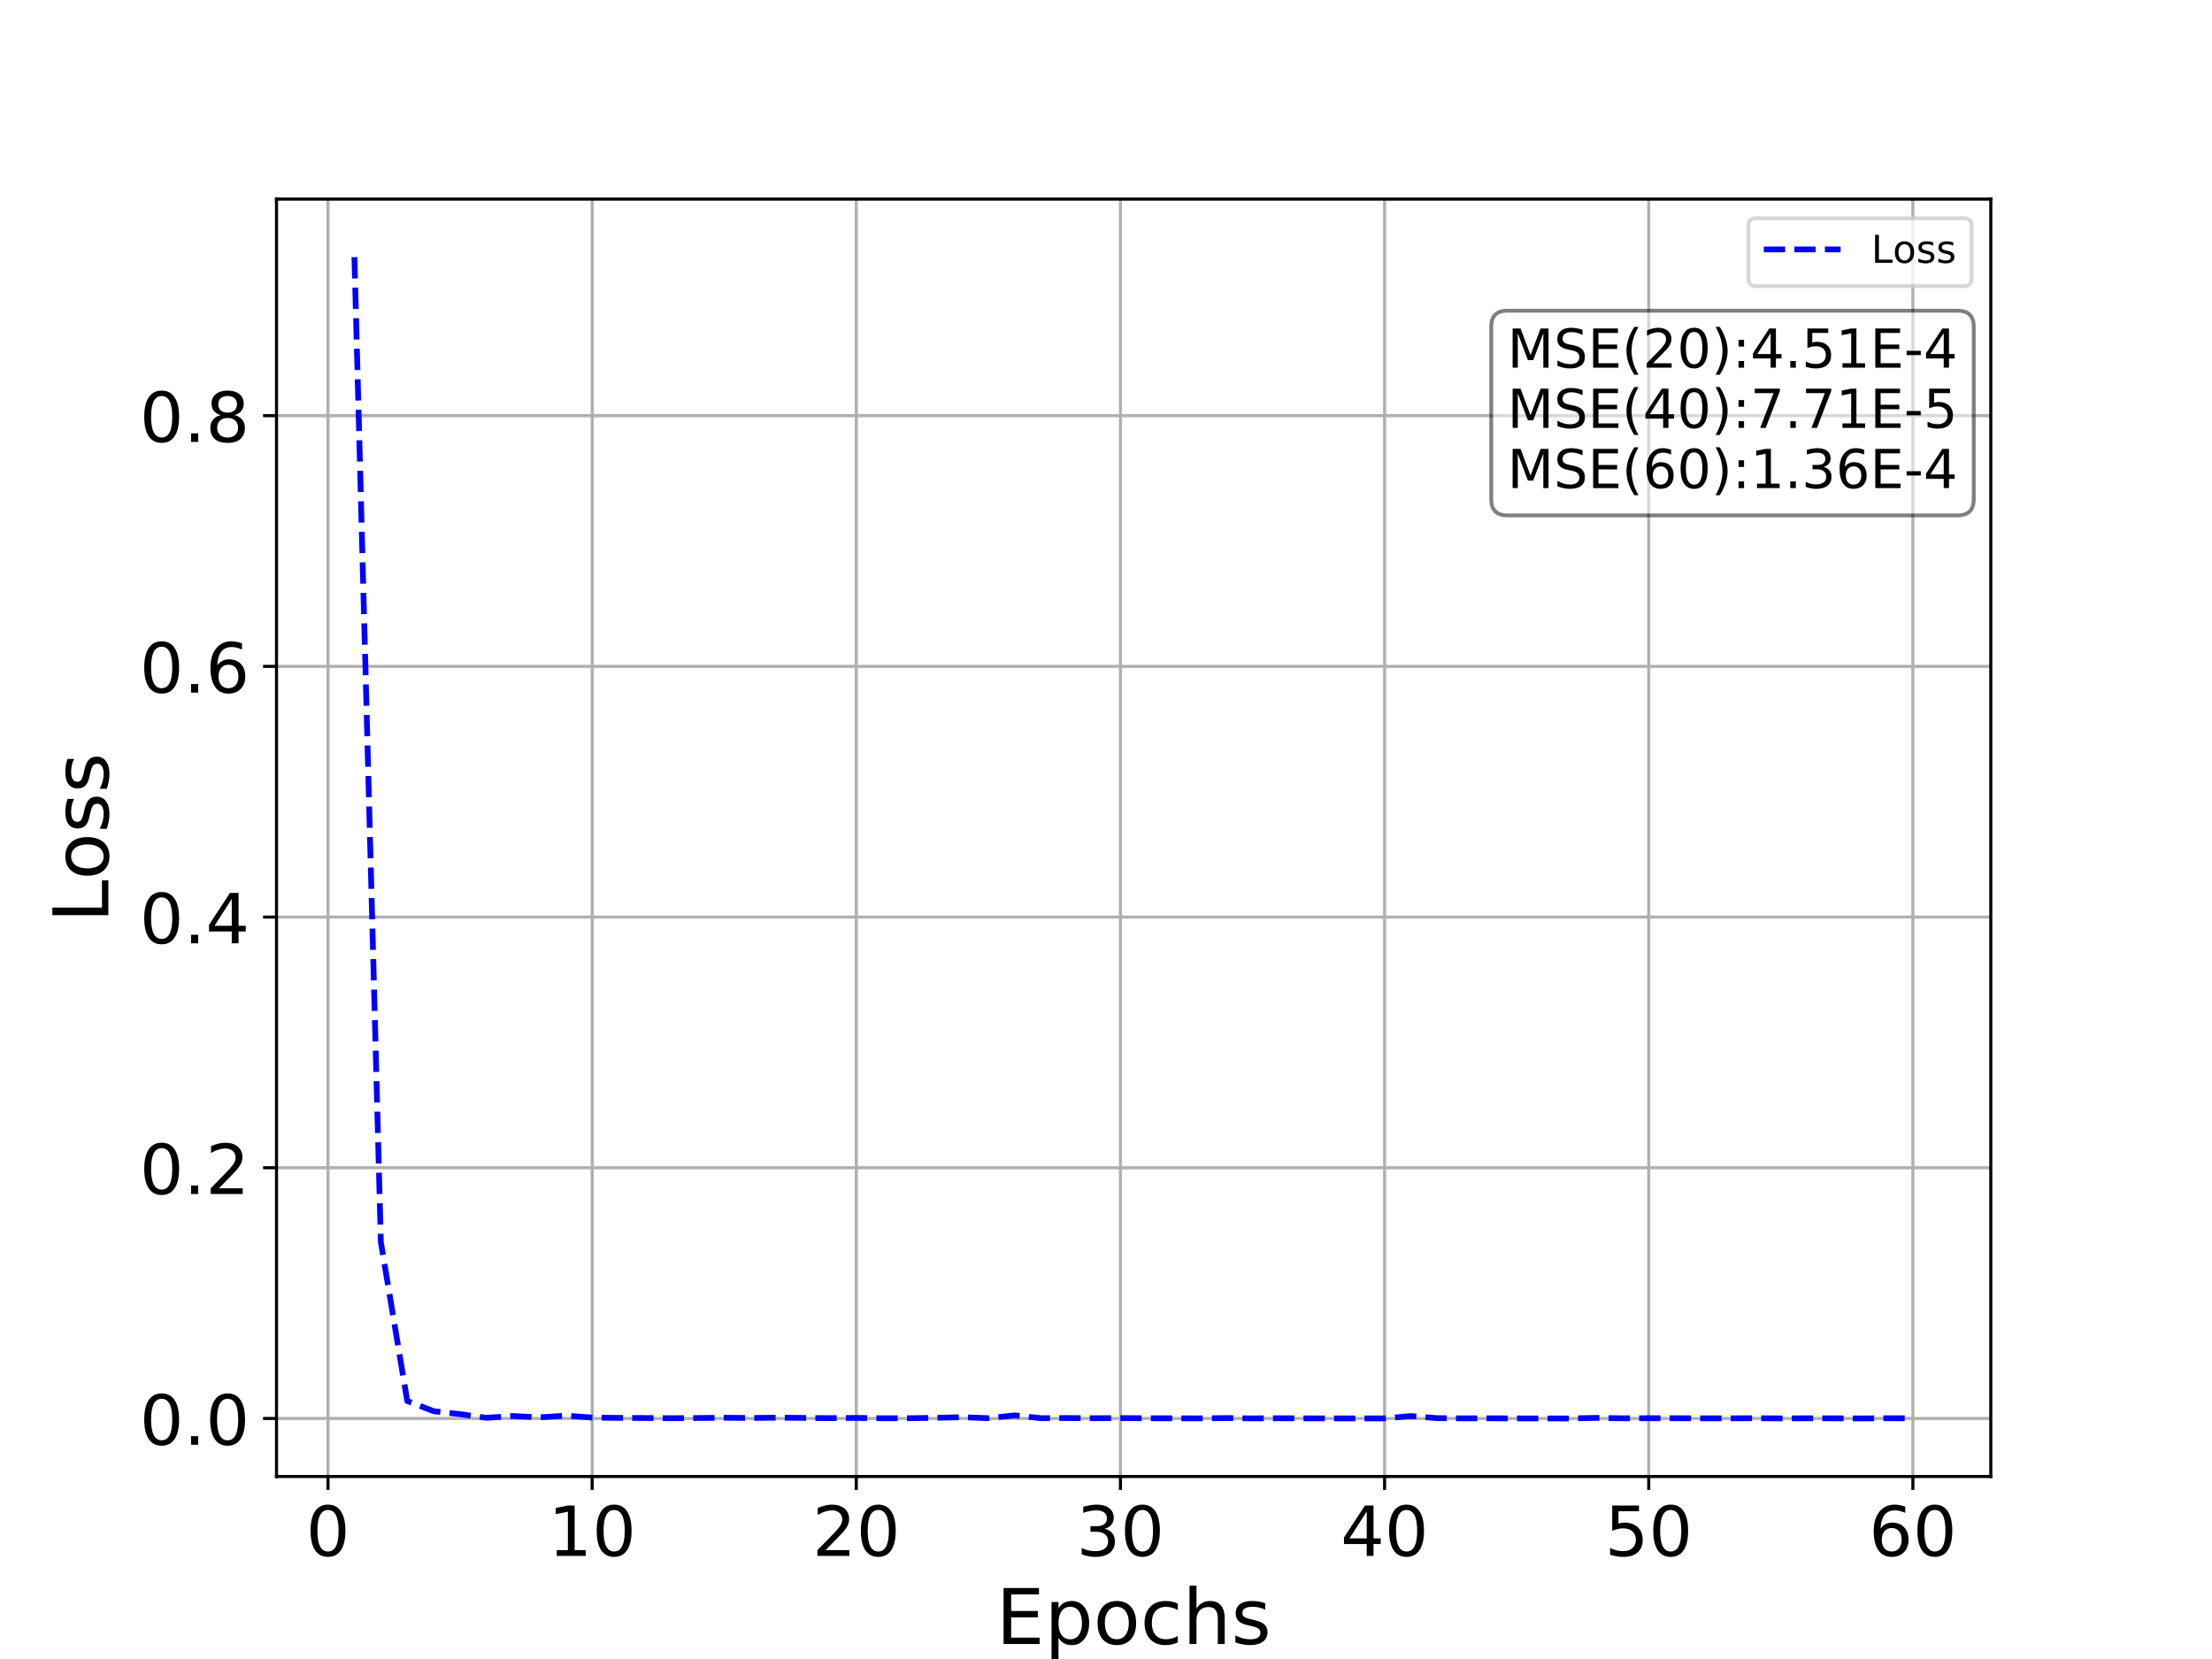
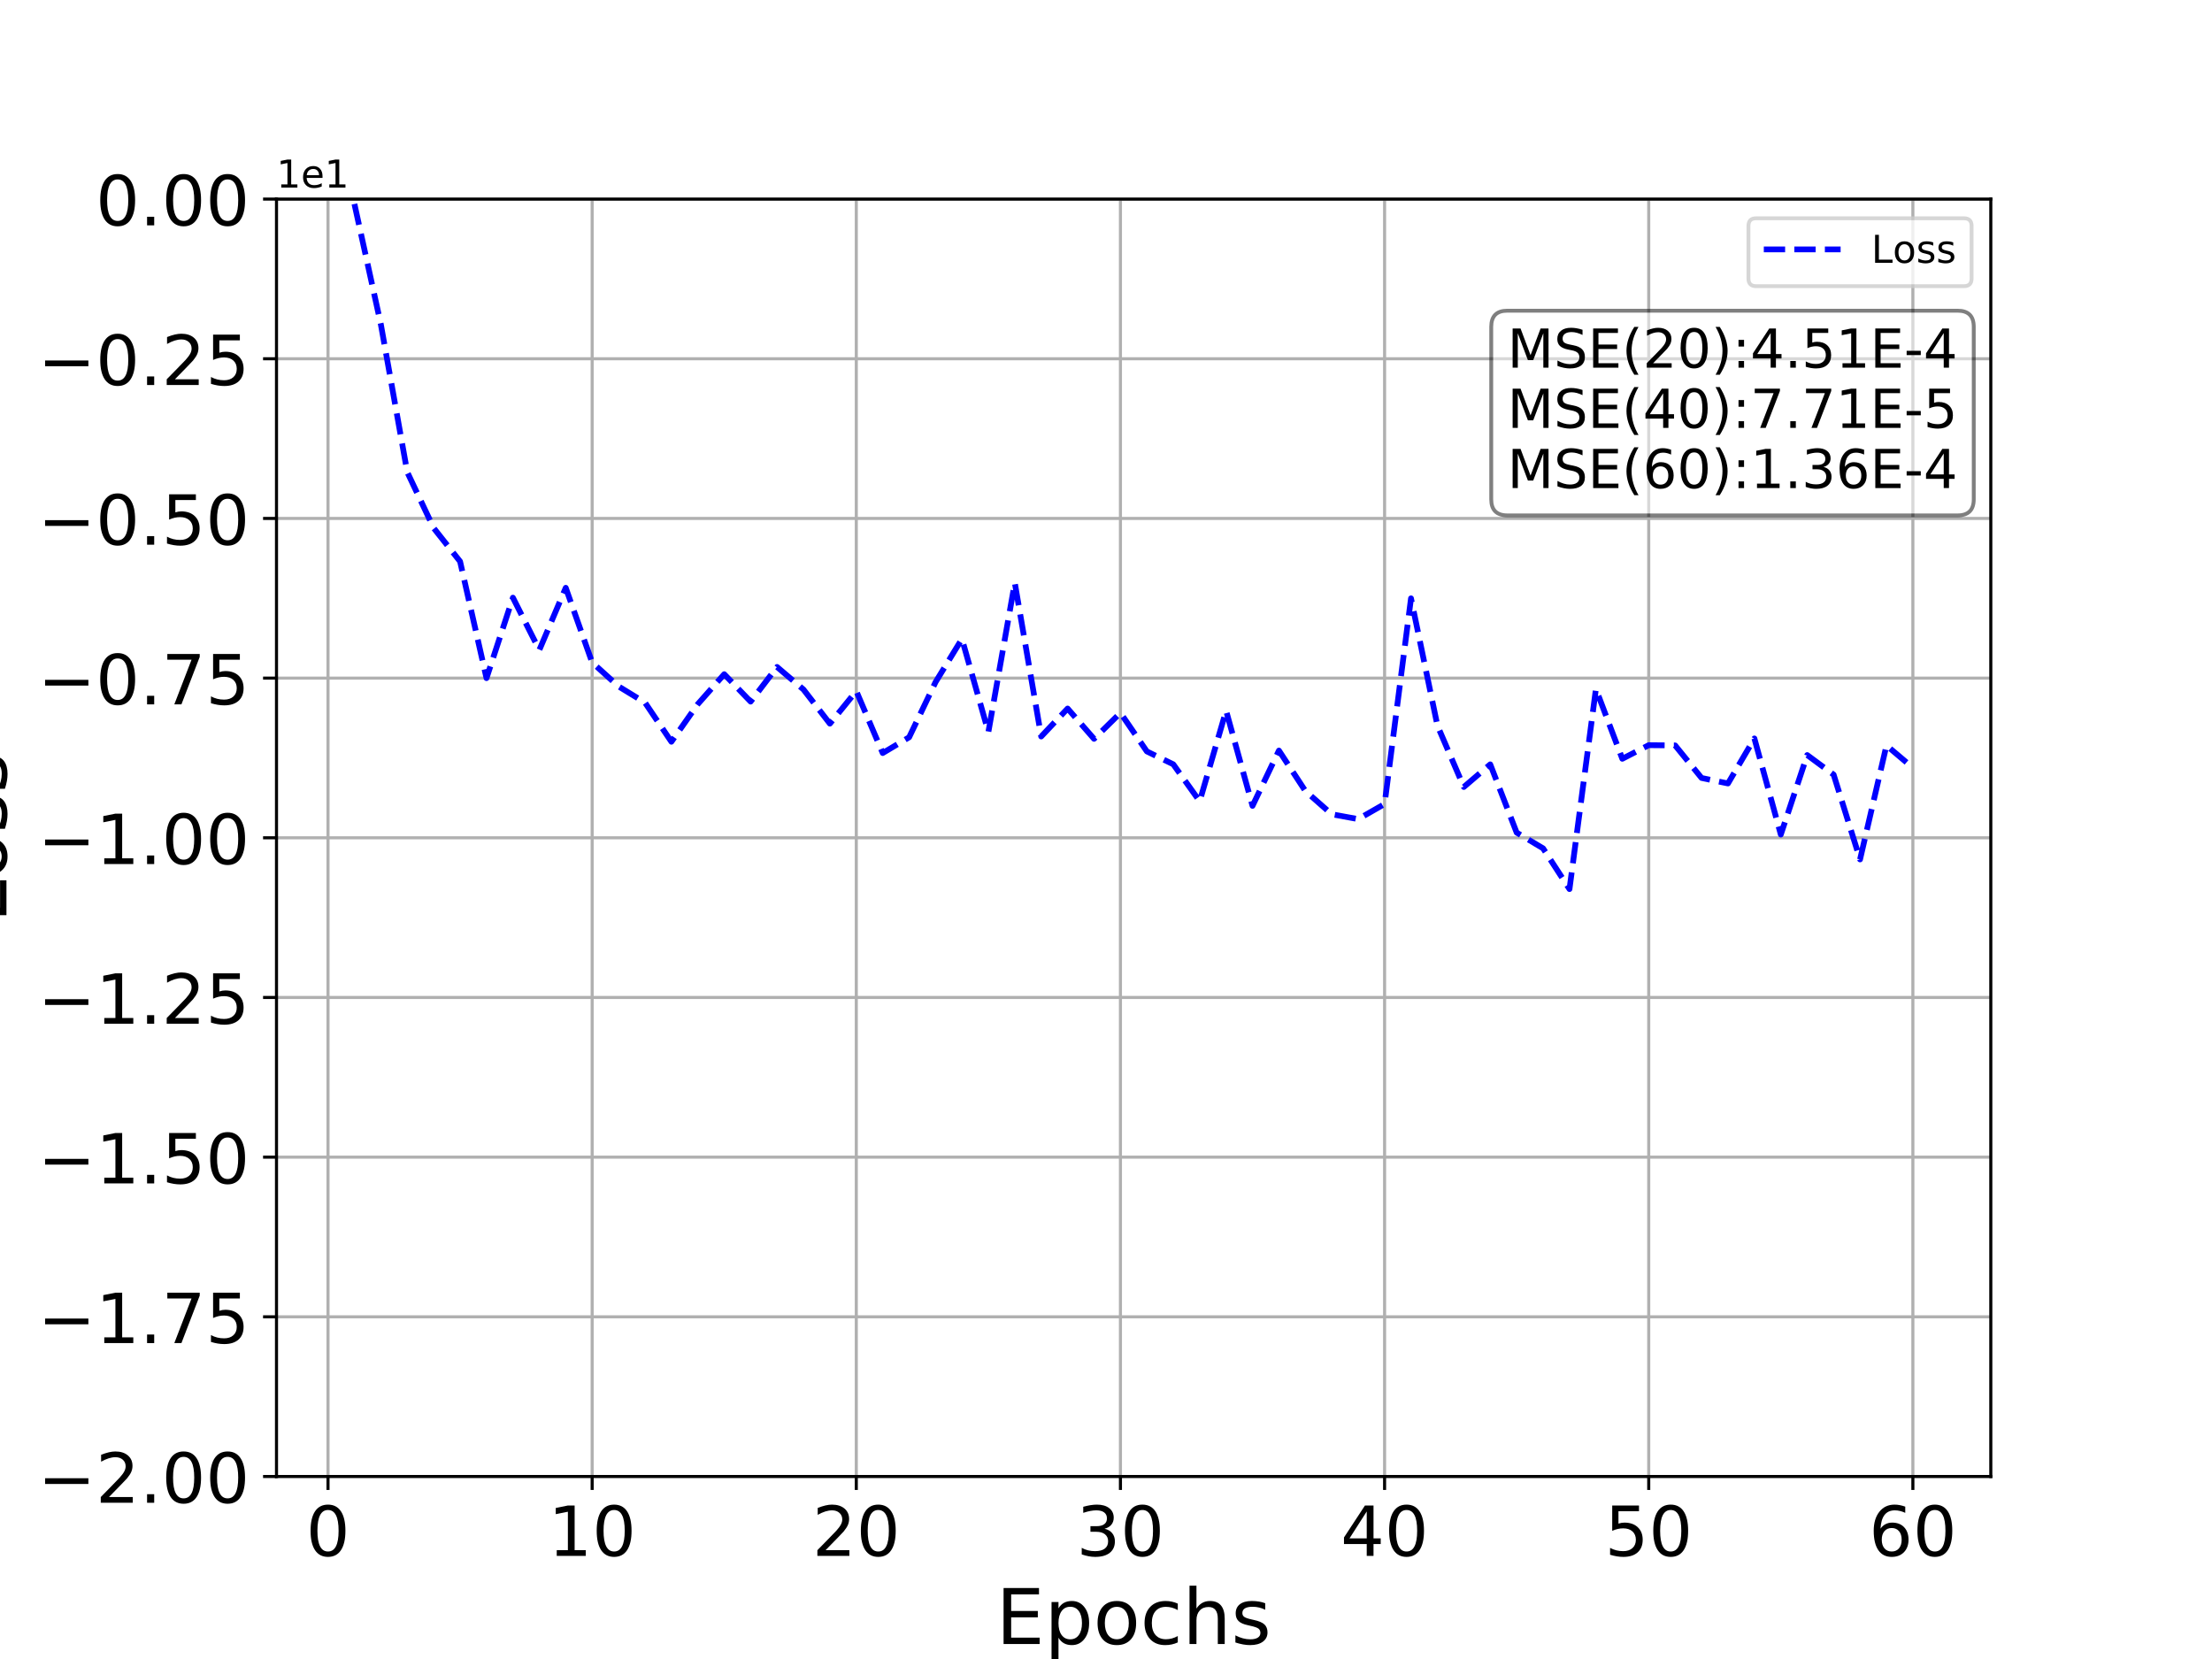
<svg xmlns="http://www.w3.org/2000/svg" xmlns:xlink="http://www.w3.org/1999/xlink" height="432pt" version="1.1" viewBox="0 0 576 432" width="576pt">
  <defs>
    <style type="text/css">
*{stroke-linecap:butt;stroke-linejoin:round;}
  </style>
  </defs>
  <g id="figure_1">
    <g id="patch_1">
      <path d="M 0 432  L 576 432  L 576 0  L 0 0  z " style="fill:#ffffff;" />
    </g>
    <g id="axes_1">
      <g id="patch_2">
        <path d="M 72 384.48  L 518.4 384.48  L 518.4 51.84  L 72 51.84  z " style="fill:#ffffff;" />
      </g>
      <g id="matplotlib.axis_1">
        <g id="xtick_1">
          <g id="line2d_1">
-             <path clip-path="url(#p4f2de2c73d)" d="M 85.413 384.48  L 85.413 51.84  " style="fill:none;stroke:#b0b0b0;stroke-linecap:square;stroke-width:0.8;" />
+             <path clip-path="url(#p5715d5310d)" d="M 85.413 384.48  L 85.413 51.84  " style="fill:none;stroke:#b0b0b0;stroke-linecap:square;stroke-width:0.8;" />
          </g>
          <g id="line2d_2">
            <defs>
-               <path d="M 0 0  L 0 3.5  " id="m8257e74a0f" style="stroke:#000000;stroke-width:0.8;" />
-             </defs>
-             <g>
-               <use style="stroke:#000000;stroke-width:0.8;" x="85.413" xlink:href="#m8257e74a0f" y="384.48" />
+               <path d="M 0 0  L 0 3.5  " id="mb7cf5ca59a" style="stroke:#000000;stroke-width:0.8;" />
+             </defs>
+             <g>
+               <use style="stroke:#000000;stroke-width:0.8;" x="85.413" xlink:href="#mb7cf5ca59a" y="384.48" />
            </g>
          </g>
          <g id="text_1">
            <defs>
              <path d="M 31.781 66.406  Q 24.172 66.406 20.328 58.906  Q 16.5 51.422 16.5 36.375  Q 16.5 21.391 20.328 13.891  Q 24.172 6.391 31.781 6.391  Q 39.453 6.391 43.281 13.891  Q 47.125 21.391 47.125 36.375  Q 47.125 51.422 43.281 58.906  Q 39.453 66.406 31.781 66.406  z M 31.781 74.219  Q 44.047 74.219 50.516 64.516  Q 56.984 54.828 56.984 36.375  Q 56.984 17.969 50.516 8.266  Q 44.047 -1.422 31.781 -1.422  Q 19.531 -1.422 13.062 8.266  Q 6.594 17.969 6.594 36.375  Q 6.594 54.828 13.062 64.516  Q 19.531 74.219 31.781 74.219  z " id="DejaVuSans-30" />
            </defs>
            <g transform="translate(79.68639 405.1572)scale(0.18 -0.18)">
              <use xlink:href="#DejaVuSans-30" />
            </g>
          </g>
        </g>
        <g id="xtick_2">
          <g id="line2d_3">
-             <path clip-path="url(#p4f2de2c73d)" d="M 154.195 384.48  L 154.195 51.84  " style="fill:none;stroke:#b0b0b0;stroke-linecap:square;stroke-width:0.8;" />
+             <path clip-path="url(#p5715d5310d)" d="M 154.195 384.48  L 154.195 51.84  " style="fill:none;stroke:#b0b0b0;stroke-linecap:square;stroke-width:0.8;" />
          </g>
          <g id="line2d_4">
            <g>
-               <use style="stroke:#000000;stroke-width:0.8;" x="154.195" xlink:href="#m8257e74a0f" y="384.48" />
+               <use style="stroke:#000000;stroke-width:0.8;" x="154.195" xlink:href="#mb7cf5ca59a" y="384.48" />
            </g>
          </g>
          <g id="text_2">
            <defs>
              <path d="M 12.406 8.297  L 28.516 8.297  L 28.516 63.922  L 10.984 60.406  L 10.984 69.391  L 28.422 72.906  L 38.281 72.906  L 38.281 8.297  L 54.391 8.297  L 54.391 0  L 12.406 0  z " id="DejaVuSans-31" />
            </defs>
            <g transform="translate(142.7429 405.1572)scale(0.18 -0.18)">
              <use xlink:href="#DejaVuSans-31" />
              <use x="63.623" xlink:href="#DejaVuSans-30" />
            </g>
          </g>
        </g>
        <g id="xtick_3">
          <g id="line2d_5">
-             <path clip-path="url(#p4f2de2c73d)" d="M 222.978 384.48  L 222.978 51.84  " style="fill:none;stroke:#b0b0b0;stroke-linecap:square;stroke-width:0.8;" />
+             <path clip-path="url(#p5715d5310d)" d="M 222.978 384.48  L 222.978 51.84  " style="fill:none;stroke:#b0b0b0;stroke-linecap:square;stroke-width:0.8;" />
          </g>
          <g id="line2d_6">
            <g>
-               <use style="stroke:#000000;stroke-width:0.8;" x="222.978" xlink:href="#m8257e74a0f" y="384.48" />
+               <use style="stroke:#000000;stroke-width:0.8;" x="222.978" xlink:href="#mb7cf5ca59a" y="384.48" />
            </g>
          </g>
          <g id="text_3">
            <defs>
              <path d="M 19.188 8.297  L 53.609 8.297  L 53.609 0  L 7.328 0  L 7.328 8.297  Q 12.938 14.109 22.625 23.891  Q 32.328 33.688 34.812 36.531  Q 39.547 41.844 41.422 45.531  Q 43.312 49.219 43.312 52.781  Q 43.312 58.594 39.234 62.25  Q 35.156 65.922 28.609 65.922  Q 23.969 65.922 18.812 64.312  Q 13.672 62.703 7.812 59.422  L 7.812 69.391  Q 13.766 71.781 18.938 73  Q 24.125 74.219 28.422 74.219  Q 39.75 74.219 46.484 68.547  Q 53.219 62.891 53.219 53.422  Q 53.219 48.922 51.531 44.891  Q 49.859 40.875 45.406 35.406  Q 44.188 33.984 37.641 27.219  Q 31.109 20.453 19.188 8.297  z " id="DejaVuSans-32" />
            </defs>
            <g transform="translate(211.5256 405.1572)scale(0.18 -0.18)">
              <use xlink:href="#DejaVuSans-32" />
              <use x="63.623" xlink:href="#DejaVuSans-30" />
            </g>
          </g>
        </g>
        <g id="xtick_4">
          <g id="line2d_7">
-             <path clip-path="url(#p4f2de2c73d)" d="M 291.761 384.48  L 291.761 51.84  " style="fill:none;stroke:#b0b0b0;stroke-linecap:square;stroke-width:0.8;" />
+             <path clip-path="url(#p5715d5310d)" d="M 291.761 384.48  L 291.761 51.84  " style="fill:none;stroke:#b0b0b0;stroke-linecap:square;stroke-width:0.8;" />
          </g>
          <g id="line2d_8">
            <g>
-               <use style="stroke:#000000;stroke-width:0.8;" x="291.761" xlink:href="#m8257e74a0f" y="384.48" />
+               <use style="stroke:#000000;stroke-width:0.8;" x="291.761" xlink:href="#mb7cf5ca59a" y="384.48" />
            </g>
          </g>
          <g id="text_4">
            <defs>
              <path d="M 40.578 39.312  Q 47.656 37.797 51.625 33  Q 55.609 28.219 55.609 21.188  Q 55.609 10.406 48.188 4.484  Q 40.766 -1.422 27.094 -1.422  Q 22.516 -1.422 17.656 -0.516  Q 12.797 0.391 7.625 2.203  L 7.625 11.719  Q 11.719 9.328 16.594 8.109  Q 21.484 6.891 26.812 6.891  Q 36.078 6.891 40.938 10.547  Q 45.797 14.203 45.797 21.188  Q 45.797 27.641 41.281 31.266  Q 36.766 34.906 28.719 34.906  L 20.219 34.906  L 20.219 43.016  L 29.109 43.016  Q 36.375 43.016 40.234 45.922  Q 44.094 48.828 44.094 54.297  Q 44.094 59.906 40.109 62.906  Q 36.141 65.922 28.719 65.922  Q 24.656 65.922 20.016 65.031  Q 15.375 64.156 9.812 62.312  L 9.812 71.094  Q 15.438 72.656 20.344 73.438  Q 25.25 74.219 29.594 74.219  Q 40.828 74.219 47.359 69.109  Q 53.906 64.016 53.906 55.328  Q 53.906 49.266 50.438 45.094  Q 46.969 40.922 40.578 39.312  z " id="DejaVuSans-33" />
            </defs>
            <g transform="translate(280.3084 405.1572)scale(0.18 -0.18)">
              <use xlink:href="#DejaVuSans-33" />
              <use x="63.623" xlink:href="#DejaVuSans-30" />
            </g>
          </g>
        </g>
        <g id="xtick_5">
          <g id="line2d_9">
-             <path clip-path="url(#p4f2de2c73d)" d="M 360.544 384.48  L 360.544 51.84  " style="fill:none;stroke:#b0b0b0;stroke-linecap:square;stroke-width:0.8;" />
+             <path clip-path="url(#p5715d5310d)" d="M 360.544 384.48  L 360.544 51.84  " style="fill:none;stroke:#b0b0b0;stroke-linecap:square;stroke-width:0.8;" />
          </g>
          <g id="line2d_10">
            <g>
-               <use style="stroke:#000000;stroke-width:0.8;" x="360.544" xlink:href="#m8257e74a0f" y="384.48" />
+               <use style="stroke:#000000;stroke-width:0.8;" x="360.544" xlink:href="#mb7cf5ca59a" y="384.48" />
            </g>
          </g>
          <g id="text_5">
            <defs>
              <path d="M 37.797 64.312  L 12.891 25.391  L 37.797 25.391  z M 35.203 72.906  L 47.609 72.906  L 47.609 25.391  L 58.016 25.391  L 58.016 17.188  L 47.609 17.188  L 47.609 0  L 37.797 0  L 37.797 17.188  L 4.891 17.188  L 4.891 26.703  z " id="DejaVuSans-34" />
            </defs>
            <g transform="translate(349.0911 405.1572)scale(0.18 -0.18)">
              <use xlink:href="#DejaVuSans-34" />
              <use x="63.623" xlink:href="#DejaVuSans-30" />
            </g>
          </g>
        </g>
        <g id="xtick_6">
          <g id="line2d_11">
-             <path clip-path="url(#p4f2de2c73d)" d="M 429.326 384.48  L 429.326 51.84  " style="fill:none;stroke:#b0b0b0;stroke-linecap:square;stroke-width:0.8;" />
+             <path clip-path="url(#p5715d5310d)" d="M 429.326 384.48  L 429.326 51.84  " style="fill:none;stroke:#b0b0b0;stroke-linecap:square;stroke-width:0.8;" />
          </g>
          <g id="line2d_12">
            <g>
-               <use style="stroke:#000000;stroke-width:0.8;" x="429.326" xlink:href="#m8257e74a0f" y="384.48" />
+               <use style="stroke:#000000;stroke-width:0.8;" x="429.326" xlink:href="#mb7cf5ca59a" y="384.48" />
            </g>
          </g>
          <g id="text_6">
            <defs>
              <path d="M 10.797 72.906  L 49.516 72.906  L 49.516 64.594  L 19.828 64.594  L 19.828 46.734  Q 21.969 47.469 24.109 47.828  Q 26.266 48.188 28.422 48.188  Q 40.625 48.188 47.75 41.5  Q 54.891 34.812 54.891 23.391  Q 54.891 11.625 47.562 5.094  Q 40.234 -1.422 26.906 -1.422  Q 22.312 -1.422 17.547 -0.641  Q 12.797 0.141 7.719 1.703  L 7.719 11.625  Q 12.109 9.234 16.797 8.062  Q 21.484 6.891 26.703 6.891  Q 35.156 6.891 40.078 11.328  Q 45.016 15.766 45.016 23.391  Q 45.016 31 40.078 35.438  Q 35.156 39.891 26.703 39.891  Q 22.75 39.891 18.812 39.016  Q 14.891 38.141 10.797 36.281  z " id="DejaVuSans-35" />
            </defs>
            <g transform="translate(417.8738 405.1572)scale(0.18 -0.18)">
              <use xlink:href="#DejaVuSans-35" />
              <use x="63.623" xlink:href="#DejaVuSans-30" />
            </g>
          </g>
        </g>
        <g id="xtick_7">
          <g id="line2d_13">
-             <path clip-path="url(#p4f2de2c73d)" d="M 498.109 384.48  L 498.109 51.84  " style="fill:none;stroke:#b0b0b0;stroke-linecap:square;stroke-width:0.8;" />
+             <path clip-path="url(#p5715d5310d)" d="M 498.109 384.48  L 498.109 51.84  " style="fill:none;stroke:#b0b0b0;stroke-linecap:square;stroke-width:0.8;" />
          </g>
          <g id="line2d_14">
            <g>
-               <use style="stroke:#000000;stroke-width:0.8;" x="498.109" xlink:href="#m8257e74a0f" y="384.48" />
+               <use style="stroke:#000000;stroke-width:0.8;" x="498.109" xlink:href="#mb7cf5ca59a" y="384.48" />
            </g>
          </g>
          <g id="text_7">
            <defs>
              <path d="M 33.016 40.375  Q 26.375 40.375 22.484 35.828  Q 18.609 31.297 18.609 23.391  Q 18.609 15.531 22.484 10.953  Q 26.375 6.391 33.016 6.391  Q 39.656 6.391 43.531 10.953  Q 47.406 15.531 47.406 23.391  Q 47.406 31.297 43.531 35.828  Q 39.656 40.375 33.016 40.375  z M 52.594 71.297  L 52.594 62.312  Q 48.875 64.062 45.094 64.984  Q 41.312 65.922 37.594 65.922  Q 27.828 65.922 22.672 59.328  Q 17.531 52.734 16.797 39.406  Q 19.672 43.656 24.016 45.922  Q 28.375 48.188 33.594 48.188  Q 44.578 48.188 50.953 41.516  Q 57.328 34.859 57.328 23.391  Q 57.328 12.156 50.688 5.359  Q 44.047 -1.422 33.016 -1.422  Q 20.359 -1.422 13.672 8.266  Q 6.984 17.969 6.984 36.375  Q 6.984 53.656 15.188 63.938  Q 23.391 74.219 37.203 74.219  Q 40.922 74.219 44.703 73.484  Q 48.484 72.75 52.594 71.297  z " id="DejaVuSans-36" />
            </defs>
            <g transform="translate(486.6566 405.1572)scale(0.18 -0.18)">
              <use xlink:href="#DejaVuSans-36" />
              <use x="63.623" xlink:href="#DejaVuSans-30" />
            </g>
          </g>
        </g>
        <g id="text_8">
          <defs>
            <path d="M 9.812 72.906  L 55.906 72.906  L 55.906 64.594  L 19.672 64.594  L 19.672 43.016  L 54.391 43.016  L 54.391 34.719  L 19.672 34.719  L 19.672 8.297  L 56.781 8.297  L 56.781 0  L 9.812 0  z " id="DejaVuSans-45" />
            <path d="M 18.109 8.203  L 18.109 -20.797  L 9.078 -20.797  L 9.078 54.688  L 18.109 54.688  L 18.109 46.391  Q 20.953 51.266 25.266 53.625  Q 29.594 56 35.594 56  Q 45.562 56 51.781 48.094  Q 58.016 40.188 58.016 27.297  Q 58.016 14.406 51.781 6.484  Q 45.562 -1.422 35.594 -1.422  Q 29.594 -1.422 25.266 0.953  Q 20.953 3.328 18.109 8.203  z M 48.688 27.297  Q 48.688 37.203 44.609 42.844  Q 40.531 48.484 33.406 48.484  Q 26.266 48.484 22.188 42.844  Q 18.109 37.203 18.109 27.297  Q 18.109 17.391 22.188 11.75  Q 26.266 6.109 33.406 6.109  Q 40.531 6.109 44.609 11.75  Q 48.688 17.391 48.688 27.297  z " id="DejaVuSans-70" />
            <path d="M 30.609 48.391  Q 23.391 48.391 19.188 42.75  Q 14.984 37.109 14.984 27.297  Q 14.984 17.484 19.156 11.844  Q 23.344 6.203 30.609 6.203  Q 37.797 6.203 41.984 11.859  Q 46.188 17.531 46.188 27.297  Q 46.188 37.016 41.984 42.703  Q 37.797 48.391 30.609 48.391  z M 30.609 56  Q 42.328 56 49.016 48.375  Q 55.719 40.766 55.719 27.297  Q 55.719 13.875 49.016 6.219  Q 42.328 -1.422 30.609 -1.422  Q 18.844 -1.422 12.172 6.219  Q 5.516 13.875 5.516 27.297  Q 5.516 40.766 12.172 48.375  Q 18.844 56 30.609 56  z " id="DejaVuSans-6f" />
            <path d="M 48.781 52.594  L 48.781 44.188  Q 44.969 46.297 41.141 47.344  Q 37.312 48.391 33.406 48.391  Q 24.656 48.391 19.812 42.844  Q 14.984 37.312 14.984 27.297  Q 14.984 17.281 19.812 11.734  Q 24.656 6.203 33.406 6.203  Q 37.312 6.203 41.141 7.25  Q 44.969 8.297 48.781 10.406  L 48.781 2.094  Q 45.016 0.344 40.984 -0.531  Q 36.969 -1.422 32.422 -1.422  Q 20.062 -1.422 12.781 6.344  Q 5.516 14.109 5.516 27.297  Q 5.516 40.672 12.859 48.328  Q 20.219 56 33.016 56  Q 37.156 56 41.109 55.141  Q 45.062 54.297 48.781 52.594  z " id="DejaVuSans-63" />
            <path d="M 54.891 33.016  L 54.891 0  L 45.906 0  L 45.906 32.719  Q 45.906 40.484 42.875 44.328  Q 39.844 48.188 33.797 48.188  Q 26.516 48.188 22.312 43.547  Q 18.109 38.922 18.109 30.906  L 18.109 0  L 9.078 0  L 9.078 75.984  L 18.109 75.984  L 18.109 46.188  Q 21.344 51.125 25.703 53.562  Q 30.078 56 35.797 56  Q 45.219 56 50.047 50.172  Q 54.891 44.344 54.891 33.016  z " id="DejaVuSans-68" />
            <path d="M 44.281 53.078  L 44.281 44.578  Q 40.484 46.531 36.375 47.5  Q 32.281 48.484 27.875 48.484  Q 21.188 48.484 17.844 46.438  Q 14.5 44.391 14.5 40.281  Q 14.5 37.156 16.891 35.375  Q 19.281 33.594 26.516 31.984  L 29.594 31.297  Q 39.156 29.25 43.188 25.516  Q 47.219 21.781 47.219 15.094  Q 47.219 7.469 41.188 3.016  Q 35.156 -1.422 24.609 -1.422  Q 20.219 -1.422 15.453 -0.562  Q 10.688 0.297 5.422 2  L 5.422 11.281  Q 10.406 8.688 15.234 7.391  Q 20.062 6.109 24.812 6.109  Q 31.156 6.109 34.562 8.281  Q 37.984 10.453 37.984 14.406  Q 37.984 18.062 35.516 20.016  Q 33.062 21.969 24.703 23.781  L 21.578 24.516  Q 13.234 26.266 9.516 29.906  Q 5.812 33.547 5.812 39.891  Q 5.812 47.609 11.281 51.797  Q 16.75 56 26.812 56  Q 31.781 56 36.172 55.266  Q 40.578 54.547 44.281 53.078  z " id="DejaVuSans-73" />
          </defs>
          <g transform="translate(259.3687 428.0975)scale(0.2 -0.2)">
            <use xlink:href="#DejaVuSans-45" />
            <use x="63.184" xlink:href="#DejaVuSans-70" />
            <use x="126.66" xlink:href="#DejaVuSans-6f" />
            <use x="187.842" xlink:href="#DejaVuSans-63" />
            <use x="242.822" xlink:href="#DejaVuSans-68" />
            <use x="306.201" xlink:href="#DejaVuSans-73" />
          </g>
        </g>
      </g>
      <g id="matplotlib.axis_2">
        <g id="ytick_1">
          <g id="line2d_15">
-             <path clip-path="url(#p4f2de2c73d)" d="M 72 369.367  L 518.4 369.367  " style="fill:none;stroke:#b0b0b0;stroke-linecap:square;stroke-width:0.8;" />
+             <path clip-path="url(#p5715d5310d)" d="M 72 384.48  L 518.4 384.48  " style="fill:none;stroke:#b0b0b0;stroke-linecap:square;stroke-width:0.8;" />
          </g>
          <g id="line2d_16">
            <defs>
-               <path d="M 0 0  L -3.5 0  " id="m91ca5fcc4b" style="stroke:#000000;stroke-width:0.8;" />
-             </defs>
-             <g>
-               <use style="stroke:#000000;stroke-width:0.8;" x="72" xlink:href="#m91ca5fcc4b" y="369.367" />
+               <path d="M 0 0  L -3.5 0  " id="m4e1907ef2b" style="stroke:#000000;stroke-width:0.8;" />
+             </defs>
+             <g>
+               <use style="stroke:#000000;stroke-width:0.8;" x="72" xlink:href="#m4e1907ef2b" y="384.48" />
            </g>
          </g>
          <g id="text_9">
            <defs>
+               <path d="M 10.594 35.5  L 73.188 35.5  L 73.188 27.203  L 10.594 27.203  z " id="DejaVuSans-2212" />
              <path d="M 10.688 12.406  L 21 12.406  L 21 0  L 10.688 0  z " id="DejaVuSans-2e" />
            </defs>
-             <g transform="translate(36.37438 376.2052)scale(0.18 -0.18)">
+             <g transform="translate(9.838438 391.3186)scale(0.18 -0.18)">
+               <use xlink:href="#DejaVuSans-2212" />
+               <use x="83.789" xlink:href="#DejaVuSans-32" />
+               <use x="147.412" xlink:href="#DejaVuSans-2e" />
+               <use x="179.199" xlink:href="#DejaVuSans-30" />
+               <use x="242.822" xlink:href="#DejaVuSans-30" />
+             </g>
+           </g>
+         </g>
+         <g id="ytick_2">
+           <g id="line2d_17">
+             <path clip-path="url(#p5715d5310d)" d="M 72 342.9  L 518.4 342.9  " style="fill:none;stroke:#b0b0b0;stroke-linecap:square;stroke-width:0.8;" />
+           </g>
+           <g id="line2d_18">
+             <g>
+               <use style="stroke:#000000;stroke-width:0.8;" x="72" xlink:href="#m4e1907ef2b" y="342.9" />
+             </g>
+           </g>
+           <g id="text_10">
+             <defs>
+               <path d="M 8.203 72.906  L 55.078 72.906  L 55.078 68.703  L 28.609 0  L 18.312 0  L 43.219 64.594  L 8.203 64.594  z " id="DejaVuSans-37" />
+             </defs>
+             <g transform="translate(9.838438 349.7386)scale(0.18 -0.18)">
+               <use xlink:href="#DejaVuSans-2212" />
+               <use x="83.789" xlink:href="#DejaVuSans-31" />
+               <use x="147.412" xlink:href="#DejaVuSans-2e" />
+               <use x="179.199" xlink:href="#DejaVuSans-37" />
+               <use x="242.822" xlink:href="#DejaVuSans-35" />
+             </g>
+           </g>
+         </g>
+         <g id="ytick_3">
+           <g id="line2d_19">
+             <path clip-path="url(#p5715d5310d)" d="M 72 301.32  L 518.4 301.32  " style="fill:none;stroke:#b0b0b0;stroke-linecap:square;stroke-width:0.8;" />
+           </g>
+           <g id="line2d_20">
+             <g>
+               <use style="stroke:#000000;stroke-width:0.8;" x="72" xlink:href="#m4e1907ef2b" y="301.32" />
+             </g>
+           </g>
+           <g id="text_11">
+             <g transform="translate(9.838438 308.1586)scale(0.18 -0.18)">
+               <use xlink:href="#DejaVuSans-2212" />
+               <use x="83.789" xlink:href="#DejaVuSans-31" />
+               <use x="147.412" xlink:href="#DejaVuSans-2e" />
+               <use x="179.199" xlink:href="#DejaVuSans-35" />
+               <use x="242.822" xlink:href="#DejaVuSans-30" />
+             </g>
+           </g>
+         </g>
+         <g id="ytick_4">
+           <g id="line2d_21">
+             <path clip-path="url(#p5715d5310d)" d="M 72 259.74  L 518.4 259.74  " style="fill:none;stroke:#b0b0b0;stroke-linecap:square;stroke-width:0.8;" />
+           </g>
+           <g id="line2d_22">
+             <g>
+               <use style="stroke:#000000;stroke-width:0.8;" x="72" xlink:href="#m4e1907ef2b" y="259.74" />
+             </g>
+           </g>
+           <g id="text_12">
+             <g transform="translate(9.838438 266.5786)scale(0.18 -0.18)">
+               <use xlink:href="#DejaVuSans-2212" />
+               <use x="83.789" xlink:href="#DejaVuSans-31" />
+               <use x="147.412" xlink:href="#DejaVuSans-2e" />
+               <use x="179.199" xlink:href="#DejaVuSans-32" />
+               <use x="242.822" xlink:href="#DejaVuSans-35" />
+             </g>
+           </g>
+         </g>
+         <g id="ytick_5">
+           <g id="line2d_23">
+             <path clip-path="url(#p5715d5310d)" d="M 72 218.16  L 518.4 218.16  " style="fill:none;stroke:#b0b0b0;stroke-linecap:square;stroke-width:0.8;" />
+           </g>
+           <g id="line2d_24">
+             <g>
+               <use style="stroke:#000000;stroke-width:0.8;" x="72" xlink:href="#m4e1907ef2b" y="218.16" />
+             </g>
+           </g>
+           <g id="text_13">
+             <g transform="translate(9.838438 224.9986)scale(0.18 -0.18)">
+               <use xlink:href="#DejaVuSans-2212" />
+               <use x="83.789" xlink:href="#DejaVuSans-31" />
+               <use x="147.412" xlink:href="#DejaVuSans-2e" />
+               <use x="179.199" xlink:href="#DejaVuSans-30" />
+               <use x="242.822" xlink:href="#DejaVuSans-30" />
+             </g>
+           </g>
+         </g>
+         <g id="ytick_6">
+           <g id="line2d_25">
+             <path clip-path="url(#p5715d5310d)" d="M 72 176.58  L 518.4 176.58  " style="fill:none;stroke:#b0b0b0;stroke-linecap:square;stroke-width:0.8;" />
+           </g>
+           <g id="line2d_26">
+             <g>
+               <use style="stroke:#000000;stroke-width:0.8;" x="72" xlink:href="#m4e1907ef2b" y="176.58" />
+             </g>
+           </g>
+           <g id="text_14">
+             <g transform="translate(9.838438 183.4186)scale(0.18 -0.18)">
+               <use xlink:href="#DejaVuSans-2212" />
+               <use x="83.789" xlink:href="#DejaVuSans-30" />
+               <use x="147.412" xlink:href="#DejaVuSans-2e" />
+               <use x="179.199" xlink:href="#DejaVuSans-37" />
+               <use x="242.822" xlink:href="#DejaVuSans-35" />
+             </g>
+           </g>
+         </g>
+         <g id="ytick_7">
+           <g id="line2d_27">
+             <path clip-path="url(#p5715d5310d)" d="M 72 135  L 518.4 135  " style="fill:none;stroke:#b0b0b0;stroke-linecap:square;stroke-width:0.8;" />
+           </g>
+           <g id="line2d_28">
+             <g>
+               <use style="stroke:#000000;stroke-width:0.8;" x="72" xlink:href="#m4e1907ef2b" y="135" />
+             </g>
+           </g>
+           <g id="text_15">
+             <g transform="translate(9.838438 141.8386)scale(0.18 -0.18)">
+               <use xlink:href="#DejaVuSans-2212" />
+               <use x="83.789" xlink:href="#DejaVuSans-30" />
+               <use x="147.412" xlink:href="#DejaVuSans-2e" />
+               <use x="179.199" xlink:href="#DejaVuSans-35" />
+               <use x="242.822" xlink:href="#DejaVuSans-30" />
+             </g>
+           </g>
+         </g>
+         <g id="ytick_8">
+           <g id="line2d_29">
+             <path clip-path="url(#p5715d5310d)" d="M 72 93.42  L 518.4 93.42  " style="fill:none;stroke:#b0b0b0;stroke-linecap:square;stroke-width:0.8;" />
+           </g>
+           <g id="line2d_30">
+             <g>
+               <use style="stroke:#000000;stroke-width:0.8;" x="72" xlink:href="#m4e1907ef2b" y="93.42" />
+             </g>
+           </g>
+           <g id="text_16">
+             <g transform="translate(9.838438 100.2586)scale(0.18 -0.18)">
+               <use xlink:href="#DejaVuSans-2212" />
+               <use x="83.789" xlink:href="#DejaVuSans-30" />
+               <use x="147.412" xlink:href="#DejaVuSans-2e" />
+               <use x="179.199" xlink:href="#DejaVuSans-32" />
+               <use x="242.822" xlink:href="#DejaVuSans-35" />
+             </g>
+           </g>
+         </g>
+         <g id="ytick_9">
+           <g id="line2d_31">
+             <path clip-path="url(#p5715d5310d)" d="M 72 51.84  L 518.4 51.84  " style="fill:none;stroke:#b0b0b0;stroke-linecap:square;stroke-width:0.8;" />
+           </g>
+           <g id="line2d_32">
+             <g>
+               <use style="stroke:#000000;stroke-width:0.8;" x="72" xlink:href="#m4e1907ef2b" y="51.84" />
+             </g>
+           </g>
+           <g id="text_17">
+             <g transform="translate(24.92188 58.67859)scale(0.18 -0.18)">
              <use xlink:href="#DejaVuSans-30" />
              <use x="63.623" xlink:href="#DejaVuSans-2e" />
              <use x="95.41" xlink:href="#DejaVuSans-30" />
-             </g>
-           </g>
-         </g>
-         <g id="ytick_2">
-           <g id="line2d_17">
-             <path clip-path="url(#p4f2de2c73d)" d="M 72 304.084  L 518.4 304.084  " style="fill:none;stroke:#b0b0b0;stroke-linecap:square;stroke-width:0.8;" />
-           </g>
-           <g id="line2d_18">
-             <g>
-               <use style="stroke:#000000;stroke-width:0.8;" x="72" xlink:href="#m91ca5fcc4b" y="304.084" />
-             </g>
-           </g>
-           <g id="text_10">
-             <g transform="translate(36.37438 310.9226)scale(0.18 -0.18)">
-               <use xlink:href="#DejaVuSans-30" />
-               <use x="63.623" xlink:href="#DejaVuSans-2e" />
-               <use x="95.41" xlink:href="#DejaVuSans-32" />
-             </g>
-           </g>
-         </g>
-         <g id="ytick_3">
-           <g id="line2d_19">
-             <path clip-path="url(#p4f2de2c73d)" d="M 72 238.801  L 518.4 238.801  " style="fill:none;stroke:#b0b0b0;stroke-linecap:square;stroke-width:0.8;" />
-           </g>
-           <g id="line2d_20">
-             <g>
-               <use style="stroke:#000000;stroke-width:0.8;" x="72" xlink:href="#m91ca5fcc4b" y="238.801" />
-             </g>
-           </g>
-           <g id="text_11">
-             <g transform="translate(36.37438 245.64)scale(0.18 -0.18)">
-               <use xlink:href="#DejaVuSans-30" />
-               <use x="63.623" xlink:href="#DejaVuSans-2e" />
-               <use x="95.41" xlink:href="#DejaVuSans-34" />
-             </g>
-           </g>
-         </g>
-         <g id="ytick_4">
-           <g id="line2d_21">
-             <path clip-path="url(#p4f2de2c73d)" d="M 72 173.519  L 518.4 173.519  " style="fill:none;stroke:#b0b0b0;stroke-linecap:square;stroke-width:0.8;" />
-           </g>
-           <g id="line2d_22">
-             <g>
-               <use style="stroke:#000000;stroke-width:0.8;" x="72" xlink:href="#m91ca5fcc4b" y="173.519" />
-             </g>
-           </g>
-           <g id="text_12">
-             <g transform="translate(36.37438 180.3574)scale(0.18 -0.18)">
-               <use xlink:href="#DejaVuSans-30" />
-               <use x="63.623" xlink:href="#DejaVuSans-2e" />
-               <use x="95.41" xlink:href="#DejaVuSans-36" />
-             </g>
-           </g>
-         </g>
-         <g id="ytick_5">
-           <g id="line2d_23">
-             <path clip-path="url(#p4f2de2c73d)" d="M 72 108.236  L 518.4 108.236  " style="fill:none;stroke:#b0b0b0;stroke-linecap:square;stroke-width:0.8;" />
-           </g>
-           <g id="line2d_24">
-             <g>
-               <use style="stroke:#000000;stroke-width:0.8;" x="72" xlink:href="#m91ca5fcc4b" y="108.236" />
-             </g>
-           </g>
-           <g id="text_13">
-             <defs>
-               <path d="M 31.781 34.625  Q 24.75 34.625 20.719 30.859  Q 16.703 27.094 16.703 20.516  Q 16.703 13.922 20.719 10.156  Q 24.75 6.391 31.781 6.391  Q 38.812 6.391 42.859 10.172  Q 46.922 13.969 46.922 20.516  Q 46.922 27.094 42.891 30.859  Q 38.875 34.625 31.781 34.625  z M 21.922 38.812  Q 15.578 40.375 12.031 44.719  Q 8.5 49.078 8.5 55.328  Q 8.5 64.062 14.719 69.141  Q 20.953 74.219 31.781 74.219  Q 42.672 74.219 48.875 69.141  Q 55.078 64.062 55.078 55.328  Q 55.078 49.078 51.531 44.719  Q 48 40.375 41.703 38.812  Q 48.828 37.156 52.797 32.312  Q 56.781 27.484 56.781 20.516  Q 56.781 9.906 50.312 4.234  Q 43.844 -1.422 31.781 -1.422  Q 19.734 -1.422 13.25 4.234  Q 6.781 9.906 6.781 20.516  Q 6.781 27.484 10.781 32.312  Q 14.797 37.156 21.922 38.812  z M 18.312 54.391  Q 18.312 48.734 21.844 45.562  Q 25.391 42.391 31.781 42.391  Q 38.141 42.391 41.719 45.562  Q 45.312 48.734 45.312 54.391  Q 45.312 60.062 41.719 63.234  Q 38.141 66.406 31.781 66.406  Q 25.391 66.406 21.844 63.234  Q 18.312 60.062 18.312 54.391  z " id="DejaVuSans-38" />
-             </defs>
-             <g transform="translate(36.37438 115.0748)scale(0.18 -0.18)">
-               <use xlink:href="#DejaVuSans-30" />
-               <use x="63.623" xlink:href="#DejaVuSans-2e" />
-               <use x="95.41" xlink:href="#DejaVuSans-38" />
-             </g>
-           </g>
-         </g>
-         <g id="text_14">
+               <use x="159.033" xlink:href="#DejaVuSans-30" />
+             </g>
+           </g>
+         </g>
+         <g id="text_18">
          <defs>
            <path d="M 9.812 72.906  L 19.672 72.906  L 19.672 8.297  L 55.172 8.297  L 55.172 0  L 9.812 0  z " id="DejaVuSans-4c" />
          </defs>
-           <g transform="translate(28.215 240.2678)rotate(-90)scale(0.2 -0.2)">
+           <g transform="translate(1.679063 240.2678)rotate(-90)scale(0.2 -0.2)">
            <use xlink:href="#DejaVuSans-4c" />
            <use x="55.697" xlink:href="#DejaVuSans-6f" />
            <use x="116.879" xlink:href="#DejaVuSans-73" />
            <use x="168.979" xlink:href="#DejaVuSans-73" />
          </g>
        </g>
-       </g>
-       <g id="line2d_25">
-         <path clip-path="url(#p4f2de2c73d)" d="M 92.291 66.96  L 99.169 323.406  L 106.047 364.824  L 112.926 367.474  L 119.804 368.245  L 126.682 369.186  L 133.561 368.73  L 140.439 369.086  L 147.317 368.624  L 154.195 369.136  L 161.074 369.208  L 167.952 369.244  L 174.83 369.3  L 181.708 369.246  L 188.587 369.175  L 195.465 369.242  L 202.343 369.152  L 209.222 369.216  L 216.1 369.278  L 222.978 369.219  L 229.856 369.311  L 236.735 369.295  L 243.613 369.197  L 250.491 369.033  L 257.369 369.289  L 264.248 368.563  L 271.126 369.294  L 278.004 369.255  L 284.883 369.297  L 291.761 369.262  L 298.639 369.309  L 305.517 369.32  L 312.396 369.34  L 319.274 369.258  L 326.152 369.342  L 333.031 369.309  L 339.909 369.336  L 346.787 369.345  L 353.665 369.347  L 360.544 369.341  L 367.422 368.737  L 374.3 369.281  L 381.178 369.334  L 388.057 369.32  L 394.935 369.351  L 401.813 369.354  L 408.692 369.36  L 415.57 369.214  L 422.448 369.316  L 429.326 369.303  L 436.205 369.304  L 443.083 369.329  L 449.961 369.332  L 456.839 369.296  L 463.718 369.351  L 470.596 369.313  L 477.474 369.327  L 484.353 369.356  L 491.231 369.304  L 498.109 369.322  " style="fill:none;stroke:#0000ff;stroke-dasharray:5.55,2.4;stroke-dashoffset:0;stroke-width:1.5;" />
+         <g id="text_19">
+           <defs>
+             <path d="M 56.203 29.594  L 56.203 25.203  L 14.891 25.203  Q 15.484 15.922 20.484 11.062  Q 25.484 6.203 34.422 6.203  Q 39.594 6.203 44.453 7.469  Q 49.312 8.734 54.109 11.281  L 54.109 2.781  Q 49.266 0.734 44.188 -0.344  Q 39.109 -1.422 33.891 -1.422  Q 20.797 -1.422 13.156 6.188  Q 5.516 13.812 5.516 26.812  Q 5.516 40.234 12.766 48.109  Q 20.016 56 32.328 56  Q 43.359 56 49.781 48.891  Q 56.203 41.797 56.203 29.594  z M 47.219 32.234  Q 47.125 39.594 43.094 43.984  Q 39.062 48.391 32.422 48.391  Q 24.906 48.391 20.391 44.141  Q 15.875 39.891 15.188 32.172  z " id="DejaVuSans-65" />
+           </defs>
+           <g transform="translate(72 48.84)scale(0.1 -0.1)">
+             <use xlink:href="#DejaVuSans-31" />
+             <use x="63.623" xlink:href="#DejaVuSans-65" />
+             <use x="125.146" xlink:href="#DejaVuSans-31" />
+           </g>
+         </g>
+       </g>
+       <g id="line2d_33">
+         <path clip-path="url(#p5715d5310d)" d="M 92.291 53.111  L 99.169 84.445  L 106.047 122.936  L 112.926 137.502  L 119.804 146.198  L 126.682 176.587  L 133.561 155.628  L 140.439 169.255  L 147.317 153.06  L 154.195 172.504  L 161.074 178.742  L 167.952 182.946  L 174.83 193.15  L 181.708 183.347  L 188.587 175.561  L 195.465 182.698  L 202.343 173.674  L 209.222 179.544  L 216.1 188.436  L 222.978 179.964  L 229.856 196.094  L 236.735 191.989  L 243.613 177.62  L 250.491 166.373  L 257.369 190.625  L 264.248 151.748  L 271.126 191.782  L 278.004 184.502  L 284.883 192.388  L 291.761 185.629  L 298.639 195.667  L 305.517 199.021  L 312.396 208.653  L 319.274 185.061  L 326.152 209.847  L 333.031 195.442  L 339.909 205.967  L 346.787 212.028  L 353.665 213.296  L 360.544 209.358  L 367.422 155.805  L 374.3 188.939  L 381.178 204.93  L 388.057 199.036  L 394.935 216.806  L 401.813 220.908  L 408.692 231.514  L 415.57 179.404  L 422.448 197.585  L 429.326 194.042  L 436.205 194.106  L 443.083 202.579  L 449.961 204.012  L 456.839 192.29  L 463.718 217.319  L 470.596 196.615  L 477.474 201.711  L 484.353 223.795  L 491.231 194.108  L 498.109 199.93  " style="fill:none;stroke:#0000ff;stroke-dasharray:5.55,2.4;stroke-dashoffset:0;stroke-width:1.5;" />
      </g>
      <g id="patch_3">
        <path d="M 72 384.48  L 72 51.84  " style="fill:none;stroke:#000000;stroke-linecap:square;stroke-linejoin:miter;stroke-width:0.8;" />
      </g>
      <g id="patch_4">
        <path d="M 518.4 384.48  L 518.4 51.84  " style="fill:none;stroke:#000000;stroke-linecap:square;stroke-linejoin:miter;stroke-width:0.8;" />
      </g>
      <g id="patch_5">
        <path d="M 72 384.48  L 518.4 384.48  " style="fill:none;stroke:#000000;stroke-linecap:square;stroke-linejoin:miter;stroke-width:0.8;" />
      </g>
      <g id="patch_6">
        <path d="M 72 51.84  L 518.4 51.84  " style="fill:none;stroke:#000000;stroke-linecap:square;stroke-linejoin:miter;stroke-width:0.8;" />
      </g>
-       <g id="text_15">
+       <g id="text_20">
        <g id="patch_7">
          <path d="M 392.515 134.207  L 509.761 134.207  Q 513.961 134.207 513.961 130.007  L 513.961 85.104  Q 513.961 80.904 509.761 80.904  L 392.515 80.904  Q 388.315 80.904 388.315 85.104  L 388.315 130.007  Q 388.315 134.207 392.515 134.207  z " style="fill:#ffffff;opacity:0.5;stroke:#000000;stroke-linejoin:miter;" />
        </g>
        <defs>
          <path d="M 9.812 72.906  L 24.516 72.906  L 43.109 23.297  L 61.812 72.906  L 76.516 72.906  L 76.516 0  L 66.891 0  L 66.891 64.016  L 48.094 14.016  L 38.188 14.016  L 19.391 64.016  L 19.391 0  L 9.812 0  z " id="DejaVuSans-4d" />
          <path d="M 53.516 70.516  L 53.516 60.891  Q 47.906 63.578 42.922 64.891  Q 37.938 66.219 33.297 66.219  Q 25.25 66.219 20.875 63.094  Q 16.5 59.969 16.5 54.203  Q 16.5 49.359 19.406 46.891  Q 22.312 44.438 30.422 42.922  L 36.375 41.703  Q 47.406 39.594 52.656 34.297  Q 57.906 29 57.906 20.125  Q 57.906 9.516 50.797 4.047  Q 43.703 -1.422 29.984 -1.422  Q 24.812 -1.422 18.969 -0.25  Q 13.141 0.922 6.891 3.219  L 6.891 13.375  Q 12.891 10.016 18.656 8.297  Q 24.422 6.594 29.984 6.594  Q 38.422 6.594 43.016 9.906  Q 47.609 13.234 47.609 19.391  Q 47.609 24.75 44.312 27.781  Q 41.016 30.812 33.5 32.328  L 27.484 33.5  Q 16.453 35.688 11.516 40.375  Q 6.594 45.062 6.594 53.422  Q 6.594 63.094 13.406 68.656  Q 20.219 74.219 32.172 74.219  Q 37.312 74.219 42.625 73.281  Q 47.953 72.359 53.516 70.516  z " id="DejaVuSans-53" />
          <path d="M 31 75.875  Q 24.469 64.656 21.281 53.656  Q 18.109 42.672 18.109 31.391  Q 18.109 20.125 21.312 9.062  Q 24.516 -2 31 -13.188  L 23.188 -13.188  Q 15.875 -1.703 12.234 9.375  Q 8.594 20.453 8.594 31.391  Q 8.594 42.281 12.203 53.312  Q 15.828 64.359 23.188 75.875  z " id="DejaVuSans-28" />
          <path d="M 8.016 75.875  L 15.828 75.875  Q 23.141 64.359 26.781 53.312  Q 30.422 42.281 30.422 31.391  Q 30.422 20.453 26.781 9.375  Q 23.141 -1.703 15.828 -13.188  L 8.016 -13.188  Q 14.5 -2 17.703 9.062  Q 20.906 20.125 20.906 31.391  Q 20.906 42.672 17.703 53.656  Q 14.5 64.656 8.016 75.875  z " id="DejaVuSans-29" />
          <path d="M 11.719 12.406  L 22.016 12.406  L 22.016 0  L 11.719 0  z M 11.719 51.703  L 22.016 51.703  L 22.016 39.312  L 11.719 39.312  z " id="DejaVuSans-3a" />
          <path d="M 4.891 31.391  L 31.203 31.391  L 31.203 23.391  L 4.891 23.391  z " id="DejaVuSans-2d" />
        </defs>
        <g transform="translate(392.5152 95.74181)scale(0.14 -0.14)">
          <use xlink:href="#DejaVuSans-4d" />
          <use x="86.279" xlink:href="#DejaVuSans-53" />
          <use x="149.756" xlink:href="#DejaVuSans-45" />
          <use x="212.939" xlink:href="#DejaVuSans-28" />
          <use x="251.953" xlink:href="#DejaVuSans-32" />
          <use x="315.576" xlink:href="#DejaVuSans-30" />
          <use x="379.199" xlink:href="#DejaVuSans-29" />
          <use x="418.213" xlink:href="#DejaVuSans-3a" />
          <use x="451.904" xlink:href="#DejaVuSans-34" />
          <use x="515.527" xlink:href="#DejaVuSans-2e" />
          <use x="547.314" xlink:href="#DejaVuSans-35" />
          <use x="610.938" xlink:href="#DejaVuSans-31" />
          <use x="674.561" xlink:href="#DejaVuSans-45" />
          <use x="737.744" xlink:href="#DejaVuSans-2d" />
          <use x="773.828" xlink:href="#DejaVuSans-34" />
        </g>
-         <defs>
-           <path d="M 8.203 72.906  L 55.078 72.906  L 55.078 68.703  L 28.609 0  L 18.312 0  L 43.219 64.594  L 8.203 64.594  z " id="DejaVuSans-37" />
-         </defs>
        <g transform="translate(392.5152 111.4188)scale(0.14 -0.14)">
          <use xlink:href="#DejaVuSans-4d" />
          <use x="86.279" xlink:href="#DejaVuSans-53" />
          <use x="149.756" xlink:href="#DejaVuSans-45" />
          <use x="212.939" xlink:href="#DejaVuSans-28" />
          <use x="251.953" xlink:href="#DejaVuSans-34" />
          <use x="315.576" xlink:href="#DejaVuSans-30" />
          <use x="379.199" xlink:href="#DejaVuSans-29" />
          <use x="418.213" xlink:href="#DejaVuSans-3a" />
          <use x="451.904" xlink:href="#DejaVuSans-37" />
          <use x="515.527" xlink:href="#DejaVuSans-2e" />
          <use x="547.314" xlink:href="#DejaVuSans-37" />
          <use x="610.938" xlink:href="#DejaVuSans-31" />
          <use x="674.561" xlink:href="#DejaVuSans-45" />
          <use x="737.744" xlink:href="#DejaVuSans-2d" />
          <use x="773.828" xlink:href="#DejaVuSans-35" />
        </g>
        <g transform="translate(392.5152 127.0957)scale(0.14 -0.14)">
          <use xlink:href="#DejaVuSans-4d" />
          <use x="86.279" xlink:href="#DejaVuSans-53" />
          <use x="149.756" xlink:href="#DejaVuSans-45" />
          <use x="212.939" xlink:href="#DejaVuSans-28" />
          <use x="251.953" xlink:href="#DejaVuSans-36" />
          <use x="315.576" xlink:href="#DejaVuSans-30" />
          <use x="379.199" xlink:href="#DejaVuSans-29" />
          <use x="418.213" xlink:href="#DejaVuSans-3a" />
          <use x="451.904" xlink:href="#DejaVuSans-31" />
          <use x="515.527" xlink:href="#DejaVuSans-2e" />
          <use x="547.314" xlink:href="#DejaVuSans-33" />
          <use x="610.938" xlink:href="#DejaVuSans-36" />
          <use x="674.561" xlink:href="#DejaVuSans-45" />
          <use x="737.744" xlink:href="#DejaVuSans-2d" />
          <use x="773.828" xlink:href="#DejaVuSans-34" />
        </g>
      </g>
      <g id="legend_1">
        <g id="patch_8">
          <path d="M 457.292 74.518  L 511.4 74.518  Q 513.4 74.518 513.4 72.518  L 513.4 58.84  Q 513.4 56.84 511.4 56.84  L 457.292 56.84  Q 455.292 56.84 455.292 58.84  L 455.292 72.518  Q 455.292 74.518 457.292 74.518  z " style="fill:#ffffff;opacity:0.8;stroke:#cccccc;stroke-linejoin:miter;" />
        </g>
-         <g id="line2d_26">
+         <g id="line2d_34">
          <path d="M 459.292 64.938  L 479.292 64.938  " style="fill:none;stroke:#0000ff;stroke-dasharray:5.55,2.4;stroke-dashoffset:0;stroke-width:1.5;" />
        </g>
-         <g id="line2d_27" />
-         <g id="text_16">
+         <g id="line2d_35" />
+         <g id="text_21">
          <g transform="translate(487.2922 68.43844)scale(0.1 -0.1)">
            <use xlink:href="#DejaVuSans-4c" />
            <use x="55.697" xlink:href="#DejaVuSans-6f" />
            <use x="116.879" xlink:href="#DejaVuSans-73" />
            <use x="168.979" xlink:href="#DejaVuSans-73" />
          </g>
        </g>
      </g>
    </g>
  </g>
  <defs>
-     <clipPath id="p4f2de2c73d">
+     <clipPath id="p5715d5310d">
      <rect height="332.64" width="446.4" x="72" y="51.84" />
    </clipPath>
  </defs>
</svg>
